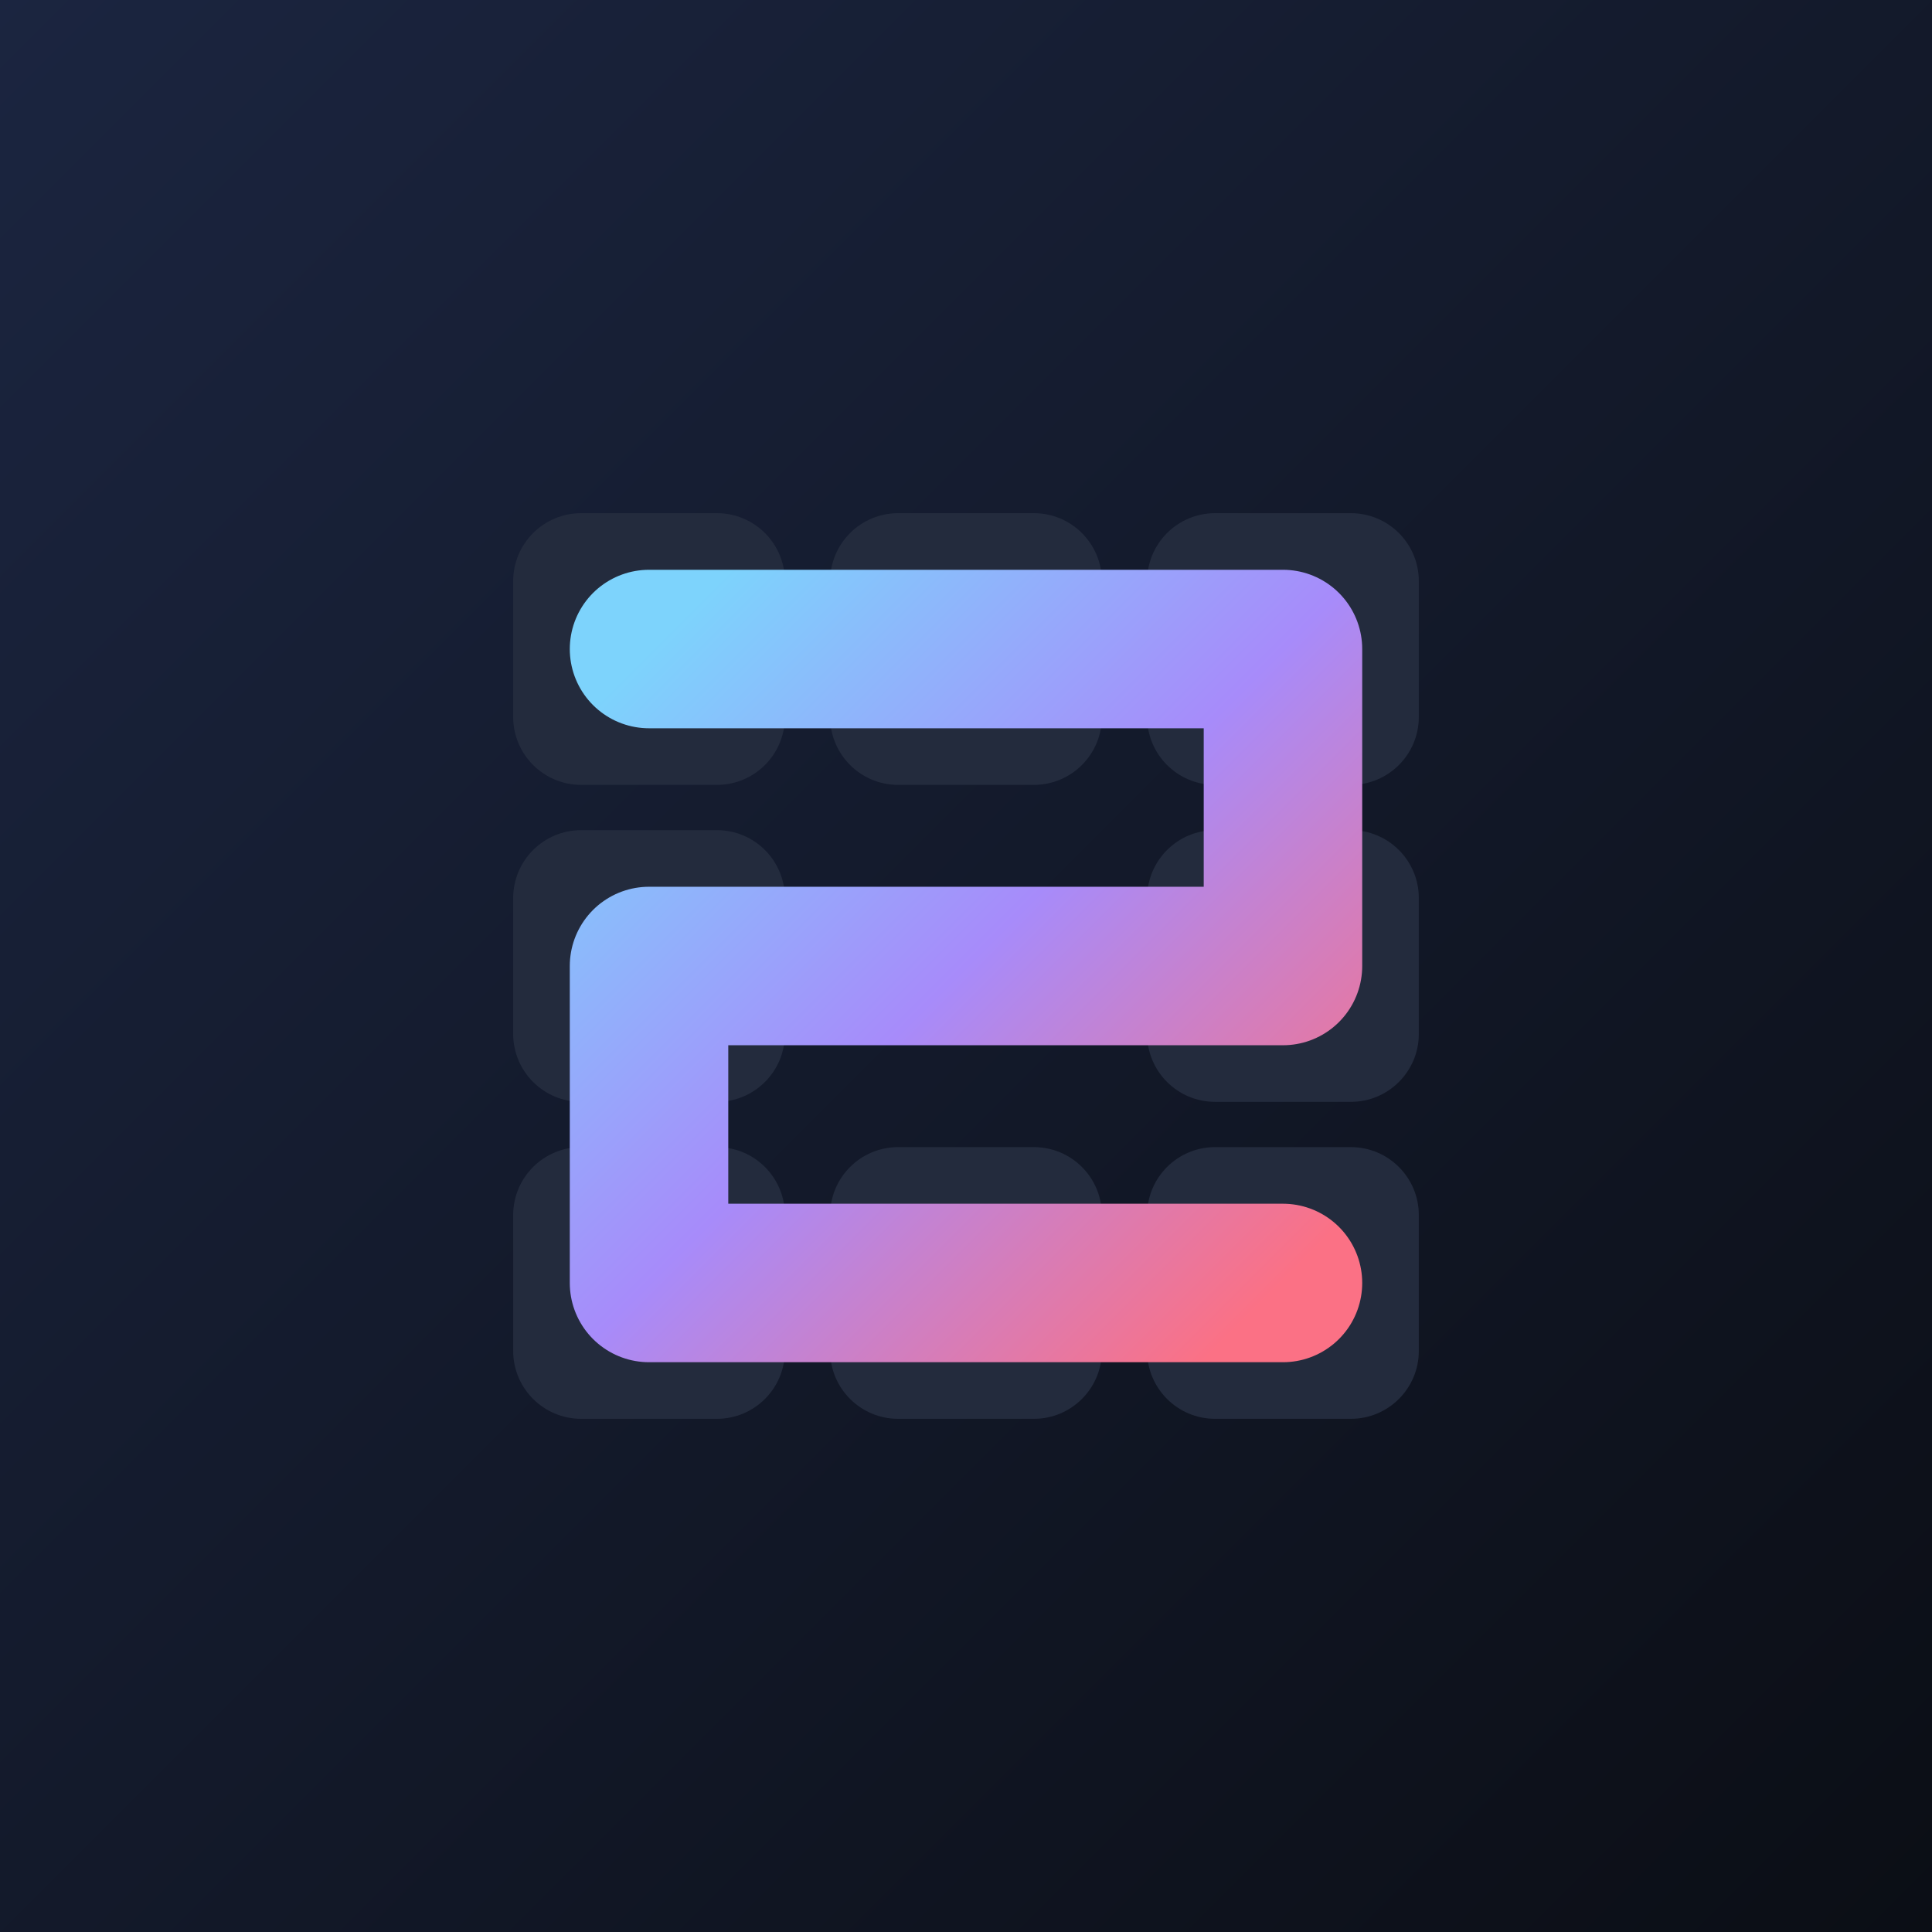
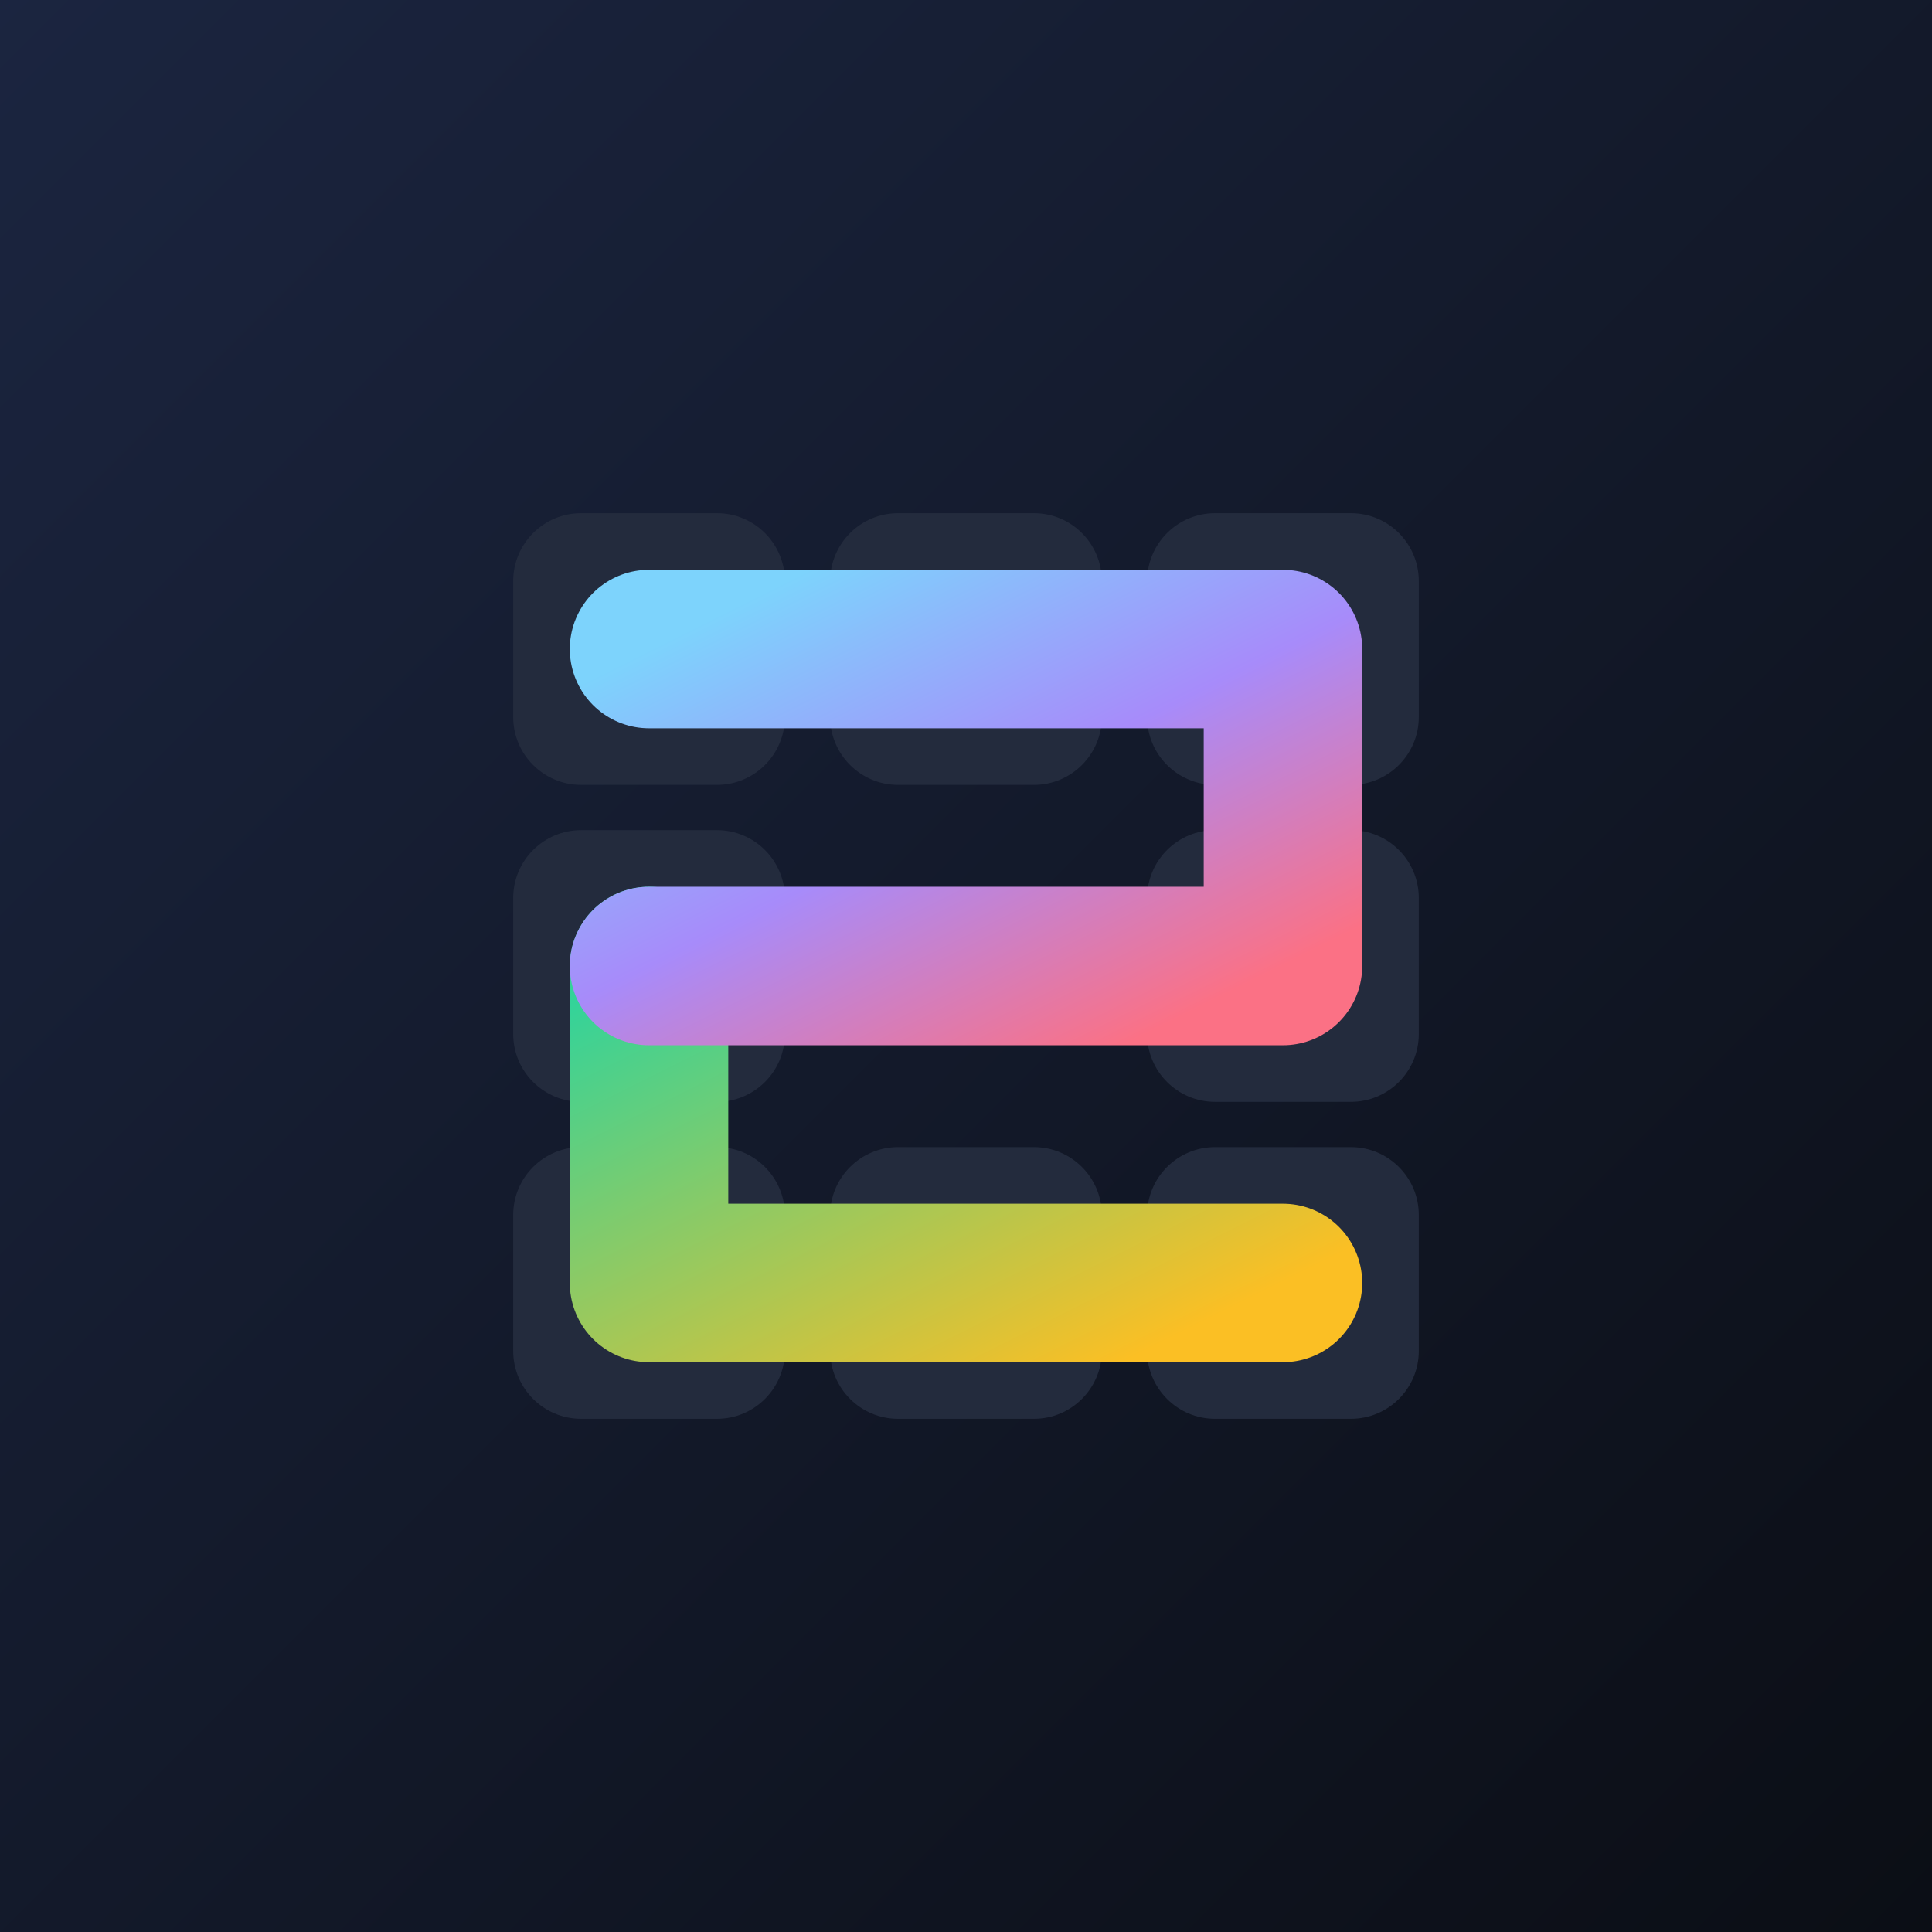
<svg xmlns="http://www.w3.org/2000/svg" viewBox="0 0 512 512" width="512" height="512">
  <defs>
    <linearGradient id="g" x1="0" y1="0" x2="1" y2="1">
      <stop offset="0" stop-color="#7dd3fc" />
      <stop offset="0.5" stop-color="#a78bfa" />
      <stop offset="1" stop-color="#fb7185" />
+     </linearGradient>
+     <linearGradient id="g2" x1="0" y1="0" x2="1" y2="1">
+       <stop offset="0" stop-color="#34d399" />
+       <stop offset="1" stop-color="#fbbf24" />
    </linearGradient>
    <linearGradient id="bg" x1="0" y1="0" x2="1" y2="1">
      <stop offset="0" stop-color="#1b2540" />
      <stop offset="1" stop-color="#0b0e15" />
    </linearGradient>
  </defs>
  <rect width="512" height="512" fill="url(#bg)" />
  <g fill="#232b3d">
    <rect x="136" y="136" width="72" height="72" rx="18" />
    <rect x="220" y="136" width="72" height="72" rx="18" />
    <rect x="304" y="136" width="72" height="72" rx="18" />
    <rect x="136" y="220" width="72" height="72" rx="18" />
    <rect x="304" y="220" width="72" height="72" rx="18" />
    <rect x="136" y="304" width="72" height="72" rx="18" />
    <rect x="220" y="304" width="72" height="72" rx="18" />
    <rect x="304" y="304" width="72" height="72" rx="18" />
  </g>
-   <polyline points="172,172 340,172 340,256 172,256 172,340 340,340" fill="none" stroke="url(#g)" stroke-width="42" stroke-linecap="round" stroke-linejoin="round" />
+   <polyline points="172,256 172,340 340,340" fill="none" stroke="url(#g2)" stroke-width="42" stroke-linecap="round" stroke-linejoin="round" />
+   <polyline points="172,172 340,172 340,256 172,256" fill="none" stroke="url(#g)" stroke-width="42" stroke-linecap="round" stroke-linejoin="round" />
</svg>
